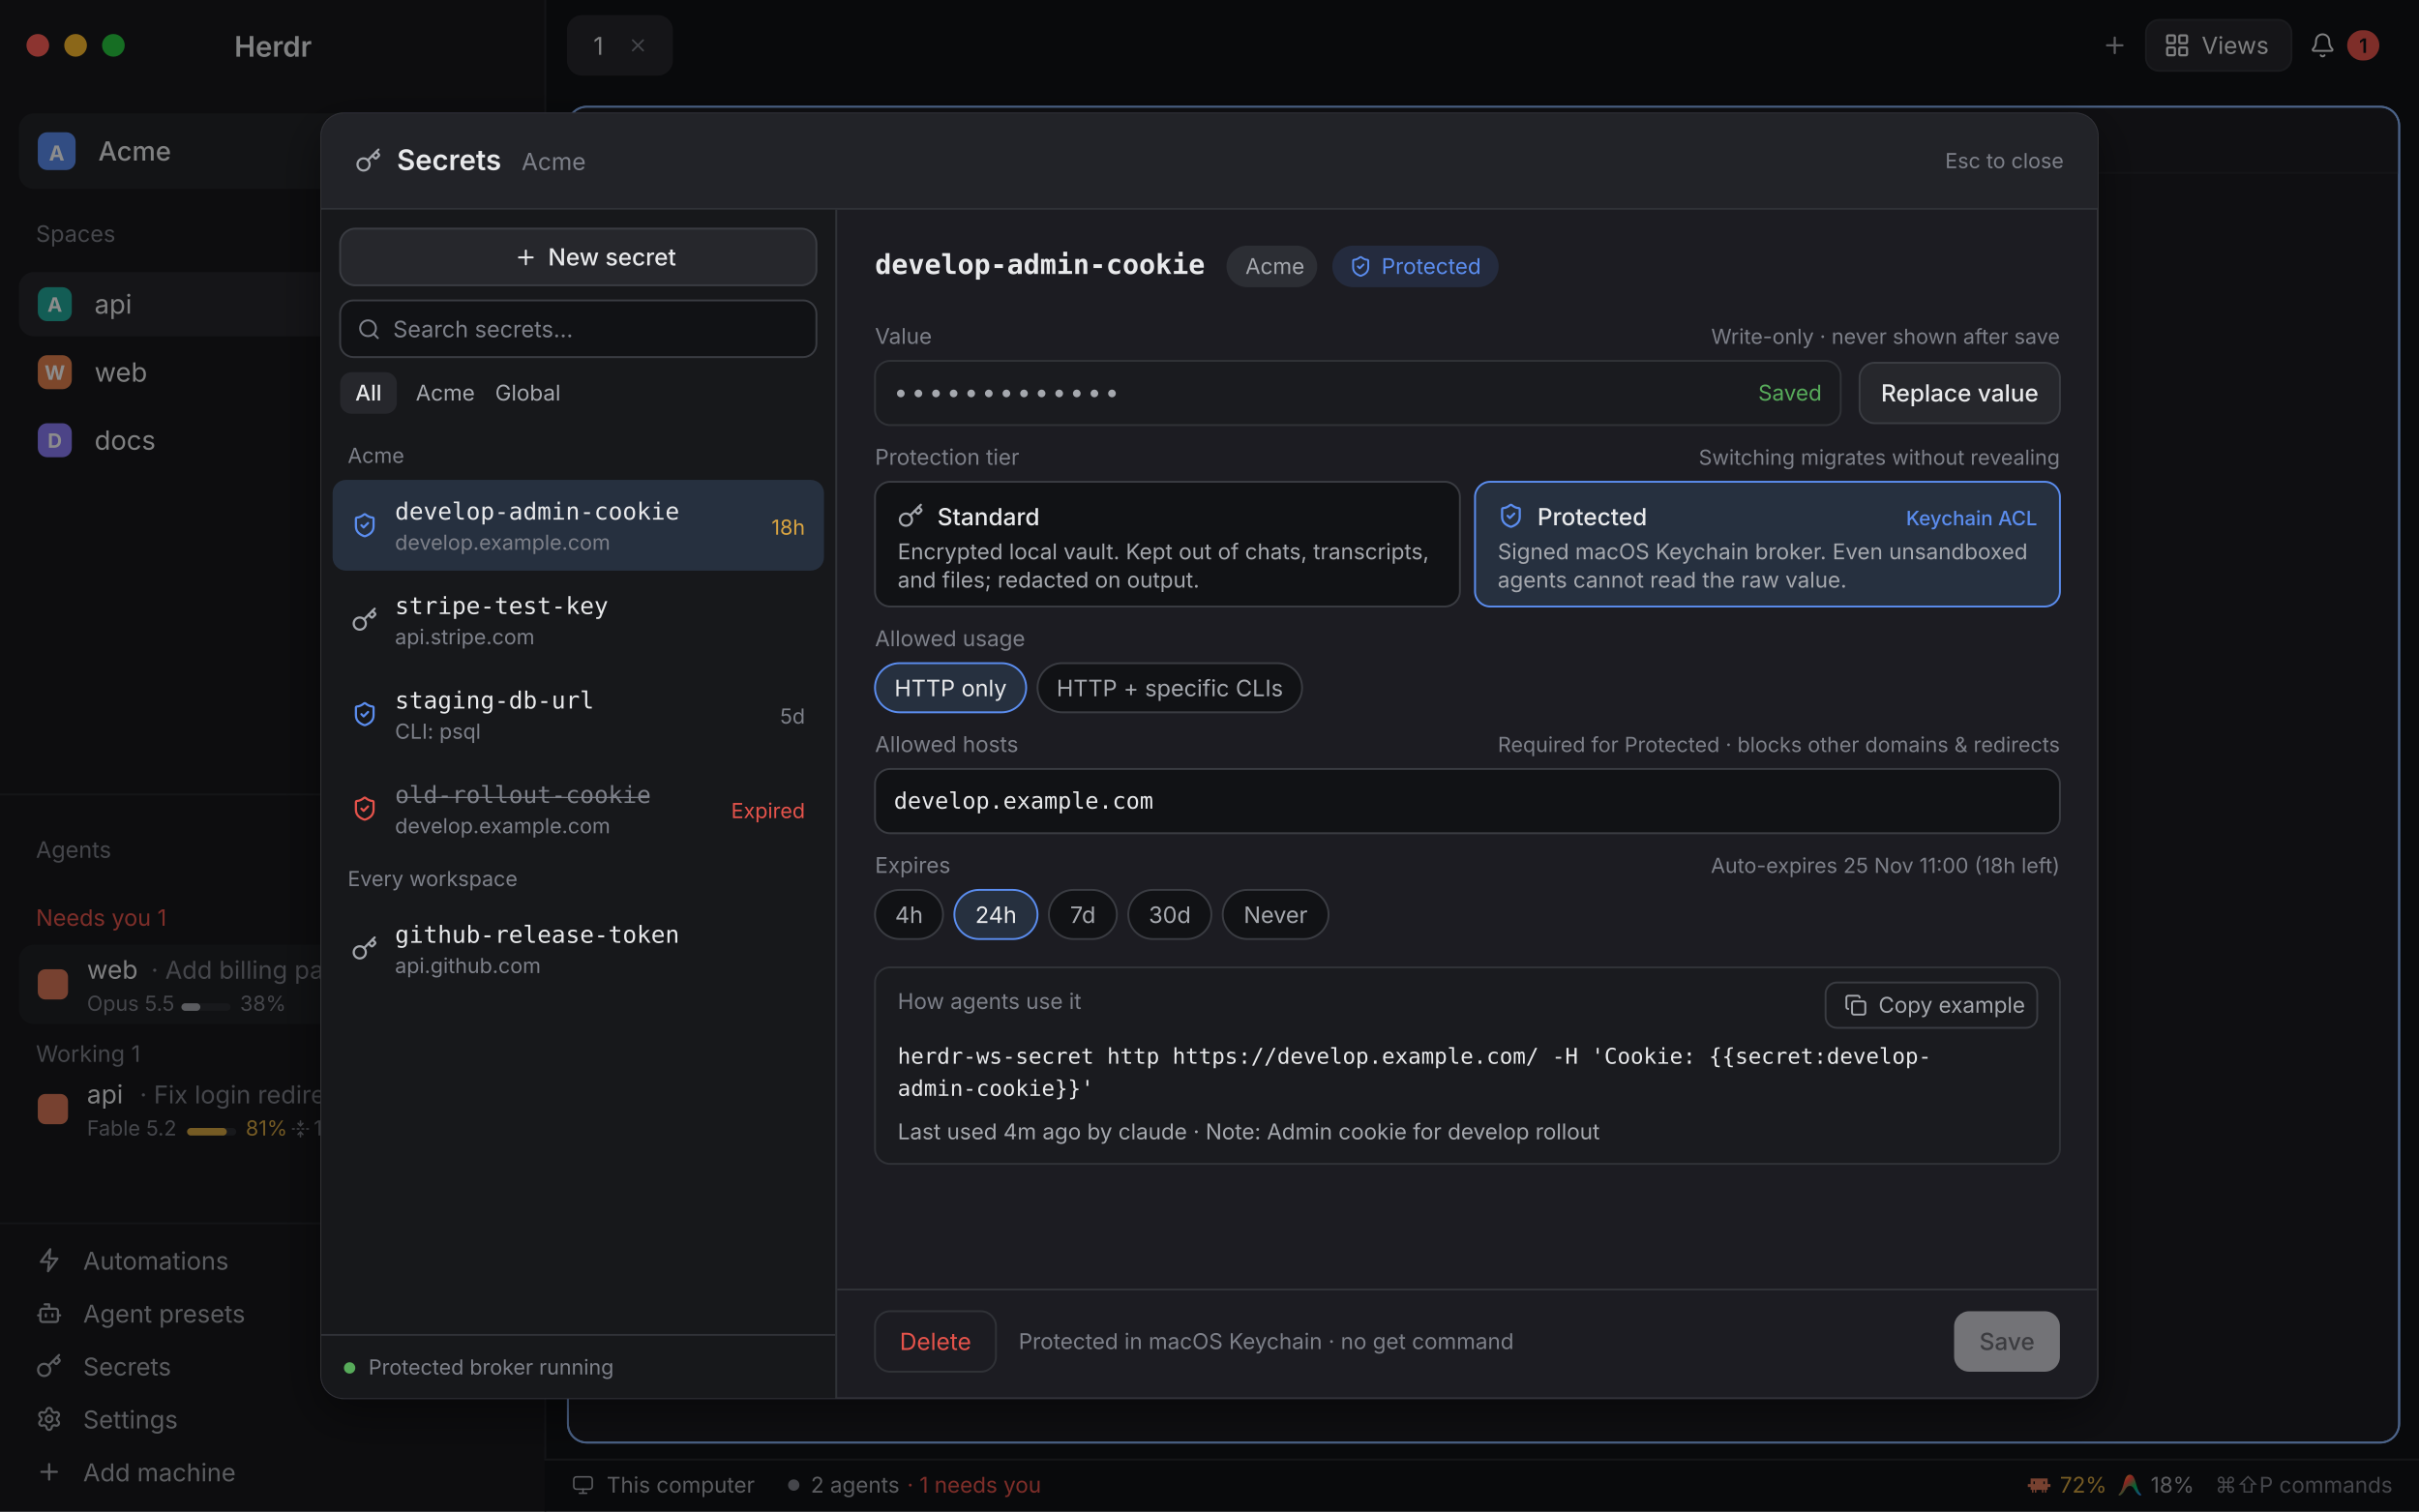
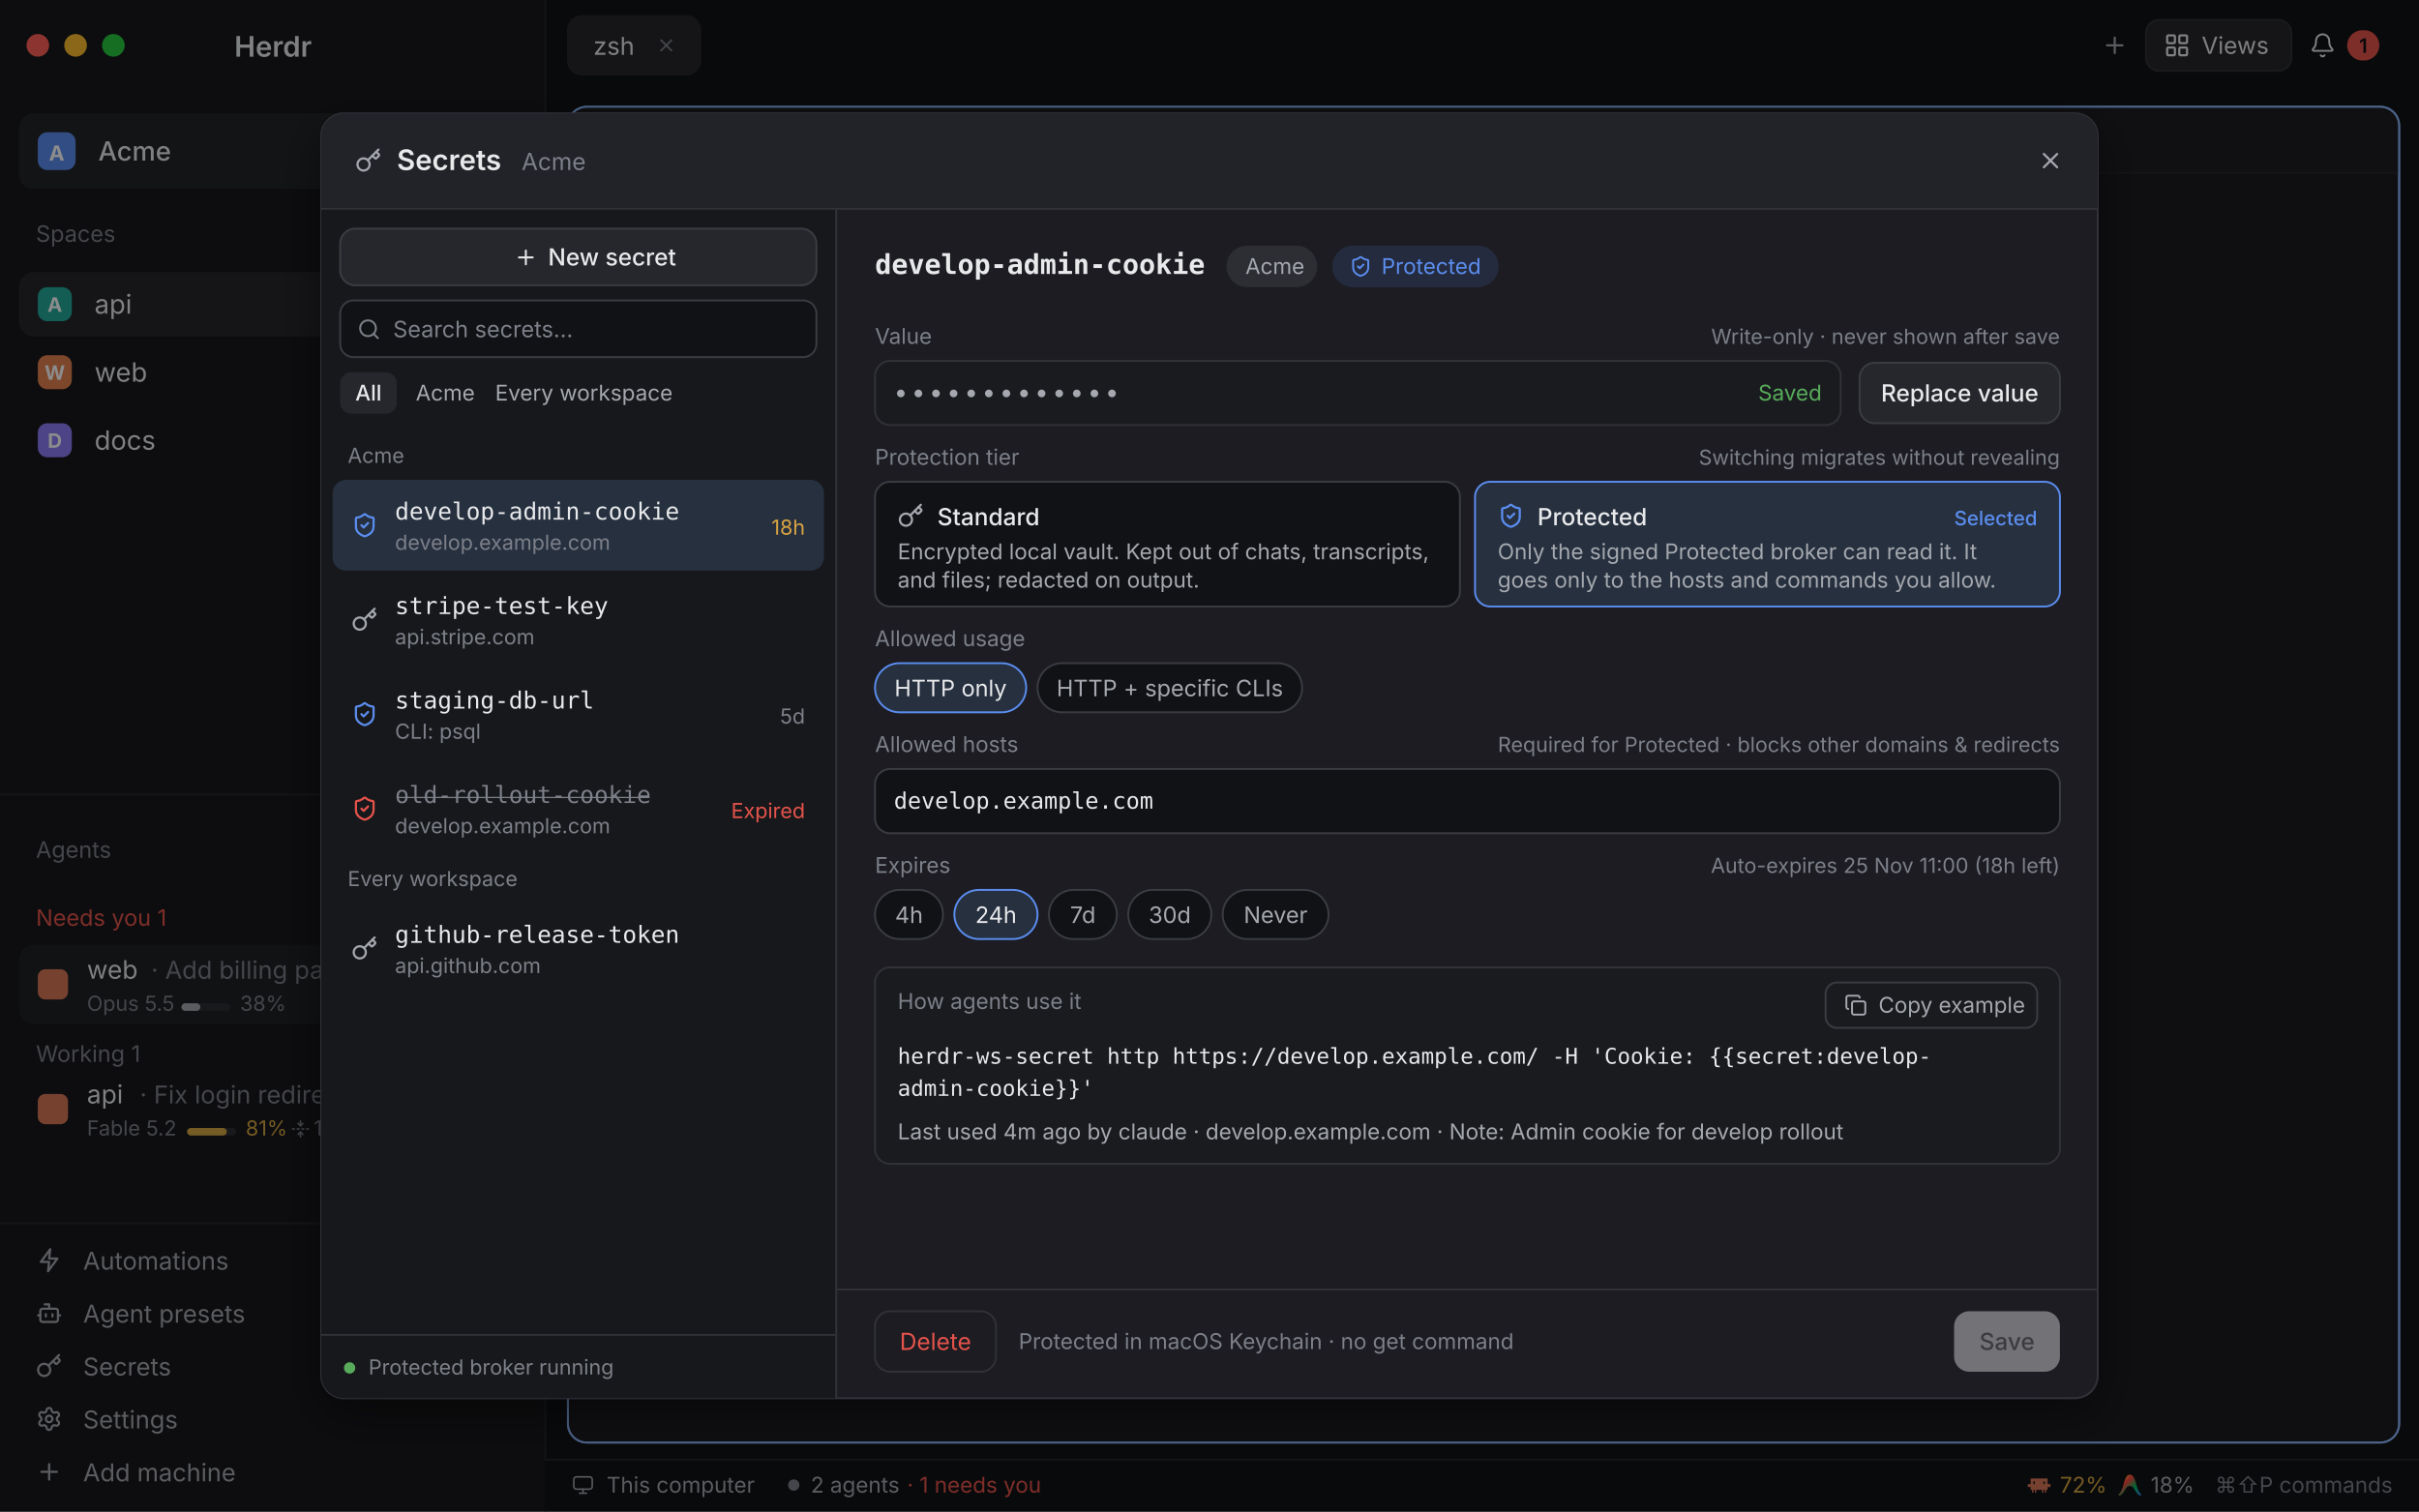
<svg xmlns="http://www.w3.org/2000/svg" width="1280" height="800" viewBox="0 0 1280 800" font-family="Geist, -apple-system, 'Helvetica Neue', sans-serif">
  <defs>
    <filter id="shadow" x="-20%" y="-20%" width="140%" height="140%">
      <feDropShadow dx="0" dy="8" stdDeviation="12" flood-color="#000" flood-opacity="0.45" />
    </filter>
    <clipPath id="pane">
      <rect x="301" y="57" width="968" height="706" rx="10" />
    </clipPath>
  </defs>
  <rect x="0" y="0" width="1280" height="800" rx="0" fill="#111215" />
  <rect width="288" height="800" fill="#17181b" />
  <rect x="288" width="1" height="800" fill="#25272b" />
  <circle cx="20" cy="24" r="6" fill="#ff5f57" />
  <circle cx="40" cy="24" r="6" fill="#febc2e" />
  <circle cx="60" cy="24" r="6" fill="#28c840" />
  <text x="124" y="30" fill="#e8e9eb" font-size="15" font-weight="600">Herdr</text>
  <rect x="10" y="60" width="268" height="40" rx="8" fill="#232428" />
  <rect x="20" y="70" width="20" height="20" rx="5" fill="#5b8def" />
  <text x="30" y="85" fill="#fff" font-size="11" font-weight="700" text-anchor="middle">A</text>
  <text x="52" y="85" fill="#e8e9eb" font-size="14" font-weight="500">Acme</text>
  <path d="M256 78 l4 4 l4 -4" stroke="#7d8089" stroke-width="1.5" fill="none" />
  <text x="19" y="128" fill="#7d8089" font-size="12">Spaces</text>
  <text x="256" y="129" fill="#7d8089" font-size="16">+</text>
  <rect x="10" y="144" width="268" height="34" rx="8" fill="#26272c" />
  <rect x="20" y="152" width="18" height="18" rx="5" fill="#22a99a" />
  <text x="29" y="165" fill="#fff" font-size="10.5" font-weight="700" text-anchor="middle">A</text>
  <text x="50" y="166" fill="#e8e9eb" font-size="14">api</text>
  <rect x="20" y="188" width="18" height="18" rx="5" fill="#e3814f" />
  <text x="29" y="201" fill="#fff" font-size="10.5" font-weight="700" text-anchor="middle">W</text>
  <text x="50" y="202" fill="#e8e9eb" font-size="14">web</text>
  <text x="268" y="202" fill="#7d8089" font-size="11.5" text-anchor="end">billing ↑2</text>
  <rect x="20" y="224" width="18" height="18" rx="5" fill="#8b7cf6" />
  <text x="29" y="237" fill="#fff" font-size="10.5" font-weight="700" text-anchor="middle">D</text>
  <text x="50" y="238" fill="#e8e9eb" font-size="14">docs</text>
  <rect y="420" width="288" height="1" fill="#25272b" />
  <text x="19" y="454" fill="#7d8089" font-size="12">Agents</text>
  <circle cx="234" cy="450" r="5.5" stroke="#7d8089" stroke-width="1.3" fill="none" />
  <path d="M234 447 v3 l2 1.3" stroke="#7d8089" stroke-width="1.3" fill="none" stroke-linecap="round" />
  <text x="256" y="455" fill="#7d8089" font-size="16">+</text>
  <text x="19" y="490" fill="#e5534b" font-size="12">Needs you 1</text>
  <rect x="10" y="500" width="268" height="42" rx="8" fill="#1f2024" />
  <rect x="20" y="513" width="16" height="16" rx="4" fill="#d97757" />
  <text x="46" y="518" fill="#e8e9eb" font-size="13.5">web</text>
  <text x="80" y="518" fill="#7d8089" font-size="13">· Add billing page</text>
  <text x="46" y="535" fill="#7d8089" font-size="11">Opus 5.5</text>
  <rect x="96" y="531" width="26" height="4" rx="2" fill="#2c2e33" />
  <rect x="96" y="531" width="10" height="4" rx="2" fill="#a5a8ae" />
  <text x="127" y="535" fill="#7d8089" font-size="11">38%</text>
  <text x="19" y="562" fill="#7d8089" font-size="12">Working 1</text>
  <rect x="20" y="579" width="16" height="16" rx="4" fill="#d97757" />
  <text x="46" y="584" fill="#e8e9eb" font-size="13.5">api</text>
  <text x="74" y="584" fill="#7d8089" font-size="13">· Fix login redirect</text>
  <text x="46" y="601" fill="#7d8089" font-size="11">Fable 5.2</text>
  <rect x="99" y="597" width="26" height="4" rx="2" fill="#2c2e33" />
  <rect x="99" y="597" width="21" height="4" rx="2" fill="#d6a541" />
  <text x="130" y="601" fill="#d6a541" font-size="11">81%</text>
  <g transform="translate(154 592.5) scale(0.4167)" fill="none" stroke="#7d8089" stroke-width="2" stroke-linecap="round" stroke-linejoin="round">
    <path d="M12 22v-6" />
    <path d="M12 8V2" />
    <path d="M4 12H2" />
    <path d="M10 12H8" />
    <path d="M16 12h-2" />
    <path d="M22 12h-2" />
    <path d="m15 19-3-3-3 3" />
    <path d="m15 5-3 3-3-3" />
  </g>
  <text x="166" y="601" fill="#7d8089" font-size="11">1</text>
  <rect y="647" width="288" height="1" fill="#25272b" />
  <g transform="translate(19 660) scale(0.5833)" fill="none" stroke="#a5a8ae" stroke-width="2.00" stroke-linecap="round" stroke-linejoin="round">
    <path d="M13 2 4.5 13.5H12L11 22l8.5-11.5H12z" />
  </g>
  <text x="44" y="672" fill="#a5a8ae" font-size="13">Automations</text>
  <g transform="translate(19 688) scale(0.5833)" fill="none" stroke="#a5a8ae" stroke-width="2.00" stroke-linecap="round" stroke-linejoin="round">
    <path d="M12 8V4H8" />
    <rect width="16" height="12" x="4" y="8" rx="2" />
    <path d="M2 14h2" />
    <path d="M20 14h2" />
    <path d="M15 13v2" />
    <path d="M9 13v2" />
  </g>
  <text x="44" y="700" fill="#a5a8ae" font-size="13">Agent presets</text>
  <g transform="translate(19 716) scale(0.5833)" fill="none" stroke="#a5a8ae" stroke-width="2.00" stroke-linecap="round" stroke-linejoin="round">
    <path d="m15.5 7.5 2.3 2.3a1 1 0 0 0 1.4 0l2.1-2.1a1 1 0 0 0 0-1.4L19 4" />
    <path d="m21 2-9.6 9.6" />
    <circle cx="7.5" cy="15.5" r="5.5" />
  </g>
  <text x="44" y="728" fill="#a5a8ae" font-size="13">Secrets</text>
  <g transform="translate(19 744) scale(0.5833)" fill="none" stroke="#a5a8ae" stroke-width="2.00" stroke-linecap="round" stroke-linejoin="round">
    <path d="M9.671 4.136a2.34 2.34 0 0 1 4.659 0 2.34 2.34 0 0 0 3.319 1.915 2.34 2.34 0 0 1 2.33 4.033 2.34 2.34 0 0 0 0 3.831 2.34 2.34 0 0 1-2.33 4.033 2.34 2.34 0 0 0-3.319 1.915 2.34 2.34 0 0 1-4.659 0 2.34 2.34 0 0 0-3.32-1.915 2.34 2.34 0 0 1-2.33-4.033 2.34 2.34 0 0 0 0-3.831A2.34 2.34 0 0 1 6.35 6.051a2.34 2.34 0 0 0 3.319-1.915" />
    <circle cx="12" cy="12" r="3" />
  </g>
  <text x="44" y="756" fill="#a5a8ae" font-size="13">Settings</text>
  <g transform="translate(19 772) scale(0.5833)" fill="none" stroke="#a5a8ae" stroke-width="2.00" stroke-linecap="round" stroke-linejoin="round">
    <path d="M5 12h14" />
    <path d="M12 5v14" />
  </g>
  <text x="44" y="784" fill="#a5a8ae" font-size="13">Add machine</text>
-   <rect x="300" y="8" width="56.06" height="32" rx="8" fill="#26272c" />
-   <text x="314" y="29" fill="#e8e9eb" font-size="13">1</text>
-   <g transform="translate(332.06 18.5) scale(0.4583)" fill="none" stroke="#7d8089" stroke-width="2" stroke-linecap="round" stroke-linejoin="round">
+   <rect x="300" y="8" width="71.06" height="32" rx="8" fill="#26272c" />
+   <text x="314" y="29" fill="#e8e9eb" font-size="13">zsh</text>
+   <g transform="translate(347.06 18.5) scale(0.4583)" fill="none" stroke="#7d8089" stroke-width="2" stroke-linecap="round" stroke-linejoin="round">
    <path d="M18 6 6 18" />
    <path d="m6 6 12 12" />
  </g>
  <g transform="translate(1112 17) scale(0.5833)" fill="none" stroke="#a5a8ae" stroke-width="2" stroke-linecap="round" stroke-linejoin="round">
    <path d="M5 12h14" />
    <path d="M12 5v14" />
  </g>
  <rect x="1135.5" y="10.5" width="77" height="27" rx="7" fill="#26272c" stroke="#2f3137" />
  <g transform="translate(1145 17) scale(0.5833)" fill="none" stroke="#e8e9eb" stroke-width="2" stroke-linecap="round" stroke-linejoin="round">
    <rect width="7" height="7" x="3" y="3" rx="1" />
    <rect width="7" height="7" x="14" y="3" rx="1" />
    <rect width="7" height="7" x="14" y="14" rx="1" />
    <rect width="7" height="7" x="3" y="14" rx="1" />
  </g>
  <text x="1165" y="28.5" fill="#e8e9eb" font-size="12.5">Views</text>
  <g transform="translate(1222 17) scale(0.5833)" fill="none" stroke="#e8e9eb" stroke-width="1.75" stroke-linecap="round" stroke-linejoin="round">
    <path d="M10.268 21a2 2 0 0 0 3.464 0" />
    <path d="M3.262 15.326A1 1 0 0 0 4 17h16a1 1 0 0 0 .74-1.673C19.41 13.956 18 12.499 18 8A6 6 0 0 0 6 8c0 4.499-1.411 5.956-2.738 7.326" />
  </g>
  <rect x="1242" y="16" width="17" height="16" rx="8" fill="#e5534b" />
  <text x="1250.5" y="28" fill="#111215" font-size="10.5" font-weight="600" text-anchor="middle">1</text>
  <rect x="300.5" y="56.5" width="969" height="707" rx="10" fill="#1b1c20" stroke="#8ab4f8" />
  <g clip-path="url(#pane)">
    <rect x="301" y="57" width="968" height="34" rx="0" fill="#1d1e22" />
    <rect x="301" y="91" width="968" height="1" rx="0" fill="#25272b" />
    <text x="322" y="79" fill="#e8e9eb" font-size="13" font-weight="500">Claude Code</text>
    <text x="322" y="130" fill="#7d8089" font-size="15" font-family="'JetBrains Mono', Menlo, monospace">❯</text>
  </g>
  <rect x="300.5" y="56.5" width="969" height="707" rx="10" fill="none" stroke="#8ab4f8" />
  <rect x="288" y="772" width="992" height="28" fill="#111215" />
  <rect x="288" y="772" width="992" height="1" fill="#25272b" />
  <g transform="translate(302 779.5) scale(0.5417)" fill="none" stroke="#a5a8ae" stroke-width="1.5" stroke-linecap="round" stroke-linejoin="round">
    <rect x="3" y="4" width="18" height="12" rx="2.5" />
    <path d="M8.5 20h7M12 16v4" />
  </g>
  <text x="321" y="790" fill="#a5a8ae" font-size="11.5">This computer</text>
  <circle cx="420" cy="786" r="3" fill="#7d8089" />
  <text x="429" y="790" fill="#a5a8ae" font-size="11.5">2 agents</text>
  <text x="480" y="790" fill="#e5534b" font-size="11.5">· 1 needs you</text>
  <g transform="translate(1073 780) scale(0.5)" fill="#D97757">
    <path clip-rule="evenodd" d="M20.998 10.949H24v3.102h-3v3.028h-1.487V20H18v-2.921h-1.487V20H15v-2.921H9V20H7.488v-2.921H6V20H4.487v-2.921H3V14.05H0V10.95h3V5h17.998v5.949zM6 10.949h1.488V8.102H6v2.847zm10.51 0H18V8.102h-1.49v2.847z" fill-rule="evenodd" />
  </g>
  <text x="1090" y="790" fill="#d6a541" font-size="11.5">72%</text>
  <g transform="translate(1121 780) scale(0.5)">
    <defs>
      <linearGradient id="agy-grad" x1="0" y1="0" x2="1" y2="1">
        <stop offset="0" stop-color="#FFE432" />
        <stop offset=".35" stop-color="#FC413D" />
        <stop offset=".65" stop-color="#00B95C" />
        <stop offset="1" stop-color="#3186FF" />
      </linearGradient>
    </defs>
    <path d="M21.751 22.607c1.34 1.005 3.35.335 1.508-1.508C17.73 15.74 18.904 1 12.037 1 5.17 1 6.342 15.74.815 21.1c-2.01 2.009.167 2.511 1.507 1.506 5.192-3.517 4.857-9.714 9.715-9.714 4.857 0 4.522 6.197 9.714 9.715z" fill="url(#agy-grad)" />
  </g>
  <text x="1138" y="790" fill="#a5a8ae" font-size="11.5">18%</text>
  <text x="1266" y="790" fill="#7d8089" font-size="11.5" text-anchor="end">⌘⇧P  commands</text>
  <rect width="1280" height="800" fill="#000" opacity="0.45" />
  <g filter="url(#shadow)">
    <rect x="170" y="60" width="940" height="680" rx="12" fill="#1d1e22" stroke="#303237" />
  </g>
  <clipPath id="dialog">
    <rect x="170" y="60" width="940" height="680" rx="12" fill="#000" />
  </clipPath>
  <g clip-path="url(#dialog)">
    <rect x="170" y="60" width="940" height="50" rx="0" fill="#222328" />
    <rect x="170" y="110" width="940" height="1" rx="0" fill="#303237" />
    <g transform="translate(188 78) scale(0.5833)" fill="none" stroke="#a5a8ae" stroke-width="2" stroke-linecap="round" stroke-linejoin="round">
      <path d="m15.5 7.5 2.3 2.3a1 1 0 0 0 1.4 0l2.1-2.1a1 1 0 0 0 0-1.4L19 4" />
      <path d="m21 2-9.6 9.6" />
      <circle cx="7.5" cy="15.5" r="5.5" />
    </g>
    <text x="210" y="90" fill="#e8e9eb" font-size="15" font-weight="600">Secrets</text>
    <text x="276" y="90" fill="#7d8089" font-size="12.5">Acme</text>
-     <text x="1092" y="89" fill="#7d8089" font-size="11" text-anchor="end">Esc to close</text>
+     <g transform="translate(1078 78) scale(0.5833)" fill="none" stroke="#a5a8ae" stroke-width="2" stroke-linecap="round" stroke-linejoin="round">
+       <path d="M18 6 6 18" />
+       <path d="m6 6 12 12" />
+     </g>
    <rect x="170" y="111" width="272" height="629" rx="0" fill="#17181b" />
    <rect x="442" y="111" width="1" height="629" rx="0" fill="#303237" />
    <rect x="180" y="121" width="252" height="30" rx="8" fill="#26272c" stroke="#3a3c42" />
    <g transform="translate(272 130) scale(0.5208)" fill="none" stroke="#e8e9eb" stroke-width="2" stroke-linecap="round" stroke-linejoin="round">
      <path d="M5 12h14" />
      <path d="M12 5v14" />
    </g>
    <text x="290" y="140.5" fill="#e8e9eb" font-size="12.5" font-weight="500">New secret</text>
    <rect x="180" y="159" width="252" height="30" rx="7" fill="#111215" stroke="#3a3c42" />
    <g transform="translate(189 168) scale(0.5208)" fill="none" stroke="#7d8089" stroke-width="2" stroke-linecap="round" stroke-linejoin="round">
      <circle cx="11" cy="11" r="8" />
      <path d="m21 21-4.3-4.3" />
    </g>
    <text x="208" y="178.5" fill="#7d8089" font-size="12">Search secrets…</text>
    <rect x="180" y="197" width="30" height="22" rx="6" fill="#26272c" />
    <text x="188" y="212" fill="#e8e9eb" font-size="11.5" font-weight="500">All</text>
    <text x="220" y="212" fill="#a5a8ae" font-size="11.5">Acme</text>
-     <text x="262" y="212" fill="#a5a8ae" font-size="11.5">Global</text>
+     <text x="262" y="212" fill="#a5a8ae" font-size="11.5">Every workspace</text>
    <text x="184" y="245" fill="#7d8089" font-size="11">Acme</text>
    <rect x="176" y="254" width="260" height="48" rx="7" fill="#26303f" />
    <g transform="translate(186 271) scale(0.5833)" fill="none" stroke="#5b8def" stroke-width="2" stroke-linecap="round" stroke-linejoin="round">
      <path d="M20 13c0 5-3.5 7.5-7.66 8.95a1 1 0 0 1-.67-.01C7.5 20.5 4 18 4 13V6a1 1 0 0 1 1-1c2 0 4.5-1.2 6.24-2.72a1.17 1.17 0 0 1 1.52 0C14.51 3.81 17 5 19 5a1 1 0 0 1 1 1z" />
      <path d="m9 12 2 2 4-4" />
    </g>
    <text x="209" y="275" fill="#e8e9eb" font-size="12.5" font-family="'JetBrains Mono', ui-monospace, Menlo, monospace">develop-admin-cookie</text>
    <text x="209" y="291" fill="#7d8089" font-size="11">develop.example.com</text>
    <text x="426" y="283" fill="#d9a441" font-size="11" text-anchor="end">18h</text>
    <g transform="translate(186 321) scale(0.5833)" fill="none" stroke="#a5a8ae" stroke-width="2" stroke-linecap="round" stroke-linejoin="round">
      <path d="m15.5 7.5 2.3 2.3a1 1 0 0 0 1.4 0l2.1-2.1a1 1 0 0 0 0-1.4L19 4" />
      <path d="m21 2-9.6 9.6" />
      <circle cx="7.5" cy="15.5" r="5.5" />
    </g>
    <text x="209" y="325" fill="#e8e9eb" font-size="12.5" font-family="'JetBrains Mono', ui-monospace, Menlo, monospace">stripe-test-key</text>
    <text x="209" y="341" fill="#7d8089" font-size="11">api.stripe.com</text>
    <g transform="translate(186 371) scale(0.5833)" fill="none" stroke="#5b8def" stroke-width="2" stroke-linecap="round" stroke-linejoin="round">
      <path d="M20 13c0 5-3.5 7.5-7.66 8.95a1 1 0 0 1-.67-.01C7.5 20.5 4 18 4 13V6a1 1 0 0 1 1-1c2 0 4.5-1.2 6.24-2.72a1.17 1.17 0 0 1 1.52 0C14.51 3.81 17 5 19 5a1 1 0 0 1 1 1z" />
      <path d="m9 12 2 2 4-4" />
    </g>
    <text x="209" y="375" fill="#e8e9eb" font-size="12.5" font-family="'JetBrains Mono', ui-monospace, Menlo, monospace">staging-db-url</text>
    <text x="209" y="391" fill="#7d8089" font-size="11">CLI: psql</text>
    <text x="426" y="383" fill="#7d8089" font-size="11" text-anchor="end">5d</text>
    <g transform="translate(186 421) scale(0.5833)" fill="none" stroke="#e5534b" stroke-width="2" stroke-linecap="round" stroke-linejoin="round">
      <path d="M20 13c0 5-3.5 7.5-7.66 8.95a1 1 0 0 1-.67-.01C7.5 20.5 4 18 4 13V6a1 1 0 0 1 1-1c2 0 4.5-1.2 6.24-2.72a1.17 1.17 0 0 1 1.52 0C14.51 3.81 17 5 19 5a1 1 0 0 1 1 1z" />
      <path d="m9 12 2 2 4-4" />
    </g>
    <text x="209" y="425" fill="#7d8089" font-size="12.5" font-family="'JetBrains Mono', ui-monospace, Menlo, monospace" text-decoration="line-through">old-rollout-cookie</text>
    <text x="209" y="441" fill="#7d8089" font-size="11">develop.example.com</text>
    <text x="426" y="433" fill="#e5534b" font-size="11" text-anchor="end">Expired</text>
    <text x="184" y="469" fill="#7d8089" font-size="11">Every workspace</text>
    <g transform="translate(186 495) scale(0.5833)" fill="none" stroke="#a5a8ae" stroke-width="2" stroke-linecap="round" stroke-linejoin="round">
      <path d="m15.5 7.5 2.3 2.3a1 1 0 0 0 1.4 0l2.1-2.1a1 1 0 0 0 0-1.4L19 4" />
      <path d="m21 2-9.6 9.6" />
      <circle cx="7.5" cy="15.5" r="5.5" />
    </g>
    <text x="209" y="499" fill="#e8e9eb" font-size="12.5" font-family="'JetBrains Mono', ui-monospace, Menlo, monospace">github-release-token</text>
    <text x="209" y="515" fill="#7d8089" font-size="11">api.github.com</text>
    <rect x="170" y="706" width="272" height="1" rx="0" fill="#303237" />
    <circle cx="185" cy="724" r="3" fill="#57ab5a" />
    <text x="195" y="727.5" fill="#7d8089" font-size="11">Protected broker running</text>
    <text x="463" y="145" fill="#e8e9eb" font-size="14.5" font-family="'JetBrains Mono', ui-monospace, Menlo, monospace" font-weight="600">develop-admin-cookie</text>
    <rect x="649" y="130" width="48" height="22" rx="11" fill="#2c2e34" />
    <text x="659" y="145" fill="#a5a8ae" font-size="11.5">Acme</text>
    <rect x="705" y="130" width="88" height="22" rx="11" fill="#5b8def24" />
    <g transform="translate(714 135) scale(0.5)" fill="none" stroke="#5b8def" stroke-width="2" stroke-linecap="round" stroke-linejoin="round">
      <path d="M20 13c0 5-3.5 7.5-7.66 8.95a1 1 0 0 1-.67-.01C7.5 20.5 4 18 4 13V6a1 1 0 0 1 1-1c2 0 4.5-1.2 6.24-2.72a1.17 1.17 0 0 1 1.52 0C14.51 3.81 17 5 19 5a1 1 0 0 1 1 1z" />
      <path d="m9 12 2 2 4-4" />
    </g>
    <text x="731" y="145" fill="#5b8def" font-size="11.5">Protected</text>
    <text x="463" y="182" fill="#7d8089" font-size="11.5">Value</text>
    <text x="1090" y="182" fill="#7d8089" font-size="11" text-anchor="end">Write-only · never shown after save</text>
    <rect x="463" y="191" width="511" height="34" rx="8" fill="#1a1b1f" stroke="#303237" />
    <text x="473" y="212" fill="#a5a8ae" font-size="13" letter-spacing="2">•••••••••••••</text>
    <text x="964" y="212" fill="#57ab5a" font-size="11.5" text-anchor="end">Saved</text>
    <rect x="984" y="192" width="106" height="32" rx="8" fill="#26272c" stroke="#3a3c42" />
    <text x="1037" y="212.5" fill="#e8e9eb" font-size="12.5" text-anchor="middle" font-weight="500">Replace value</text>
    <text x="463" y="246" fill="#7d8089" font-size="11.5">Protection tier</text>
    <text x="1090" y="246" fill="#7d8089" font-size="11" text-anchor="end">Switching migrates without revealing</text>
    <rect x="463" y="255" width="309.5" height="66" rx="8" fill="#111215" stroke="#3a3c42" />
    <g transform="translate(475 266) scale(0.5833)" fill="none" stroke="#a5a8ae" stroke-width="2" stroke-linecap="round" stroke-linejoin="round">
      <path d="m15.5 7.5 2.3 2.3a1 1 0 0 0 1.4 0l2.1-2.1a1 1 0 0 0 0-1.4L19 4" />
      <path d="m21 2-9.6 9.6" />
      <circle cx="7.5" cy="15.5" r="5.5" />
    </g>
    <text x="496" y="278" fill="#e8e9eb" font-size="12.5" font-weight="500">Standard</text>
    <text x="475" y="296" fill="#a5a8ae" font-size="11.5">Encrypted local vault. Kept out of chats, transcripts,</text>
    <text x="475" y="311" fill="#a5a8ae" font-size="11.5">and files; redacted on output.</text>
    <rect x="780.5" y="255" width="309.5" height="66" rx="8" fill="#26303f" stroke="#5b8def" />
    <g transform="translate(792.5 266) scale(0.5833)" fill="none" stroke="#5b8def" stroke-width="2" stroke-linecap="round" stroke-linejoin="round">
      <path d="M20 13c0 5-3.5 7.5-7.66 8.95a1 1 0 0 1-.67-.01C7.5 20.5 4 18 4 13V6a1 1 0 0 1 1-1c2 0 4.5-1.2 6.24-2.72a1.17 1.17 0 0 1 1.52 0C14.51 3.81 17 5 19 5a1 1 0 0 1 1 1z" />
      <path d="m9 12 2 2 4-4" />
    </g>
    <text x="813.5" y="278" fill="#e8e9eb" font-size="12.5" font-weight="500">Protected</text>
-     <text x="1078.0" y="278" fill="#5b8def" font-size="10.5" text-anchor="end" font-weight="500">Keychain ACL</text>
-     <text x="792.5" y="296" fill="#a5a8ae" font-size="11.5">Signed macOS Keychain broker. Even unsandboxed</text>
-     <text x="792.5" y="311" fill="#a5a8ae" font-size="11.5">agents cannot read the raw value.</text>
+     <text x="1078.0" y="278" fill="#5b8def" font-size="10.5" text-anchor="end" font-weight="500">Selected</text>
+     <text x="792.5" y="296" fill="#a5a8ae" font-size="11.5">Only the signed Protected broker can read it. It</text>
+     <text x="792.5" y="311" fill="#a5a8ae" font-size="11.5">goes only to the hosts and commands you allow.</text>
    <text x="463" y="342" fill="#7d8089" font-size="11.5">Allowed usage</text>
    <rect x="463" y="351" width="80" height="26" rx="13" fill="#26303f" stroke="#5b8def" />
    <text x="503.0" y="368.5" fill="#e8e9eb" font-size="12" text-anchor="middle">HTTP only</text>
    <rect x="549" y="351" width="140" height="26" rx="13" fill="#111215" stroke="#3a3c42" />
    <text x="619.0" y="368.5" fill="#a5a8ae" font-size="12" text-anchor="middle">HTTP + specific CLIs</text>
    <text x="463" y="398" fill="#7d8089" font-size="11.5">Allowed hosts</text>
    <text x="1090" y="398" fill="#7d8089" font-size="11" text-anchor="end">Required for Protected · blocks other domains &amp; redirects</text>
    <rect x="463" y="407" width="627" height="34" rx="8" fill="#111215" stroke="#3a3c42" />
    <text x="473" y="428" fill="#e8e9eb" font-size="12" font-family="'JetBrains Mono', ui-monospace, Menlo, monospace">develop.example.com</text>
    <text x="463" y="462" fill="#7d8089" font-size="11.5">Expires</text>
    <text x="1090" y="462" fill="#7d8089" font-size="11" text-anchor="end">Auto-expires 25 Nov 11:00 (18h left)</text>
    <rect x="463" y="471" width="36" height="26" rx="13" fill="#111215" stroke="#3a3c42" />
    <text x="481.0" y="488.5" fill="#a5a8ae" font-size="12" text-anchor="middle">4h</text>
    <rect x="505" y="471" width="44" height="26" rx="13" fill="#26303f" stroke="#5b8def" />
    <text x="527.0" y="488.5" fill="#e8e9eb" font-size="12" text-anchor="middle">24h</text>
    <rect x="555" y="471" width="36" height="26" rx="13" fill="#111215" stroke="#3a3c42" />
    <text x="573.0" y="488.5" fill="#a5a8ae" font-size="12" text-anchor="middle">7d</text>
    <rect x="597" y="471" width="44" height="26" rx="13" fill="#111215" stroke="#3a3c42" />
    <text x="619.0" y="488.5" fill="#a5a8ae" font-size="12" text-anchor="middle">30d</text>
    <rect x="647" y="471" width="56" height="26" rx="13" fill="#111215" stroke="#3a3c42" />
    <text x="675.0" y="488.5" fill="#a5a8ae" font-size="12" text-anchor="middle">Never</text>
    <rect x="463" y="512" width="627" height="104" rx="8" fill="#1a1b1f" stroke="#303237" />
    <text x="475" y="534" fill="#7d8089" font-size="11.5">How agents use it</text>
    <rect x="966" y="520" width="112" height="24" rx="6" fill="#1a1b1f" stroke="#3a3c42" />
    <g transform="translate(976 526) scale(0.5)" fill="none" stroke="#a5a8ae" stroke-width="2" stroke-linecap="round" stroke-linejoin="round">
      <rect width="14" height="14" x="8" y="8" rx="2" />
      <path d="M4 16c-1.1 0-2-.9-2-2V4c0-1.1.9-2 2-2h10c1.1 0 2 .9 2 2" />
    </g>
    <text x="994" y="536" fill="#a5a8ae" font-size="11.5">Copy example</text>
    <text x="475" y="563" fill="#e8e9eb" font-size="11.5" font-family="'JetBrains Mono', ui-monospace, Menlo, monospace">herdr-ws-secret http https://develop.example.com/ -H 'Cookie: {{secret:develop-</text>
    <text x="475" y="580" fill="#e8e9eb" font-size="11.5" font-family="'JetBrains Mono', ui-monospace, Menlo, monospace">admin-cookie}}'</text>
-     <text x="475" y="603" fill="#a5a8ae" font-size="11.5">Last used 4m ago by claude   ·   Note: Admin cookie for develop rollout</text>
+     <text x="475" y="603" fill="#a5a8ae" font-size="11.5">Last used 4m ago by claude   ·   develop.example.com   ·   Note: Admin cookie for develop rollout</text>
    <rect x="443" y="682" width="667" height="1" rx="0" fill="#303237" />
    <rect x="463" y="694" width="64" height="32" rx="8" fill="none" stroke="#303237" />
    <text x="495" y="714.5" fill="#e5534b" font-size="12.5" text-anchor="middle">Delete</text>
    <text x="539" y="714" fill="#7d8089" font-size="11.5">Protected in macOS Keychain · no get command</text>
    <rect x="1034" y="694" width="56" height="32" rx="8" fill="#ececed" opacity="0.42" />
    <text x="1062" y="714.5" fill="#17181b" font-size="12.5" text-anchor="middle" font-weight="500" opacity="0.6">Save</text>
  </g>
</svg>
